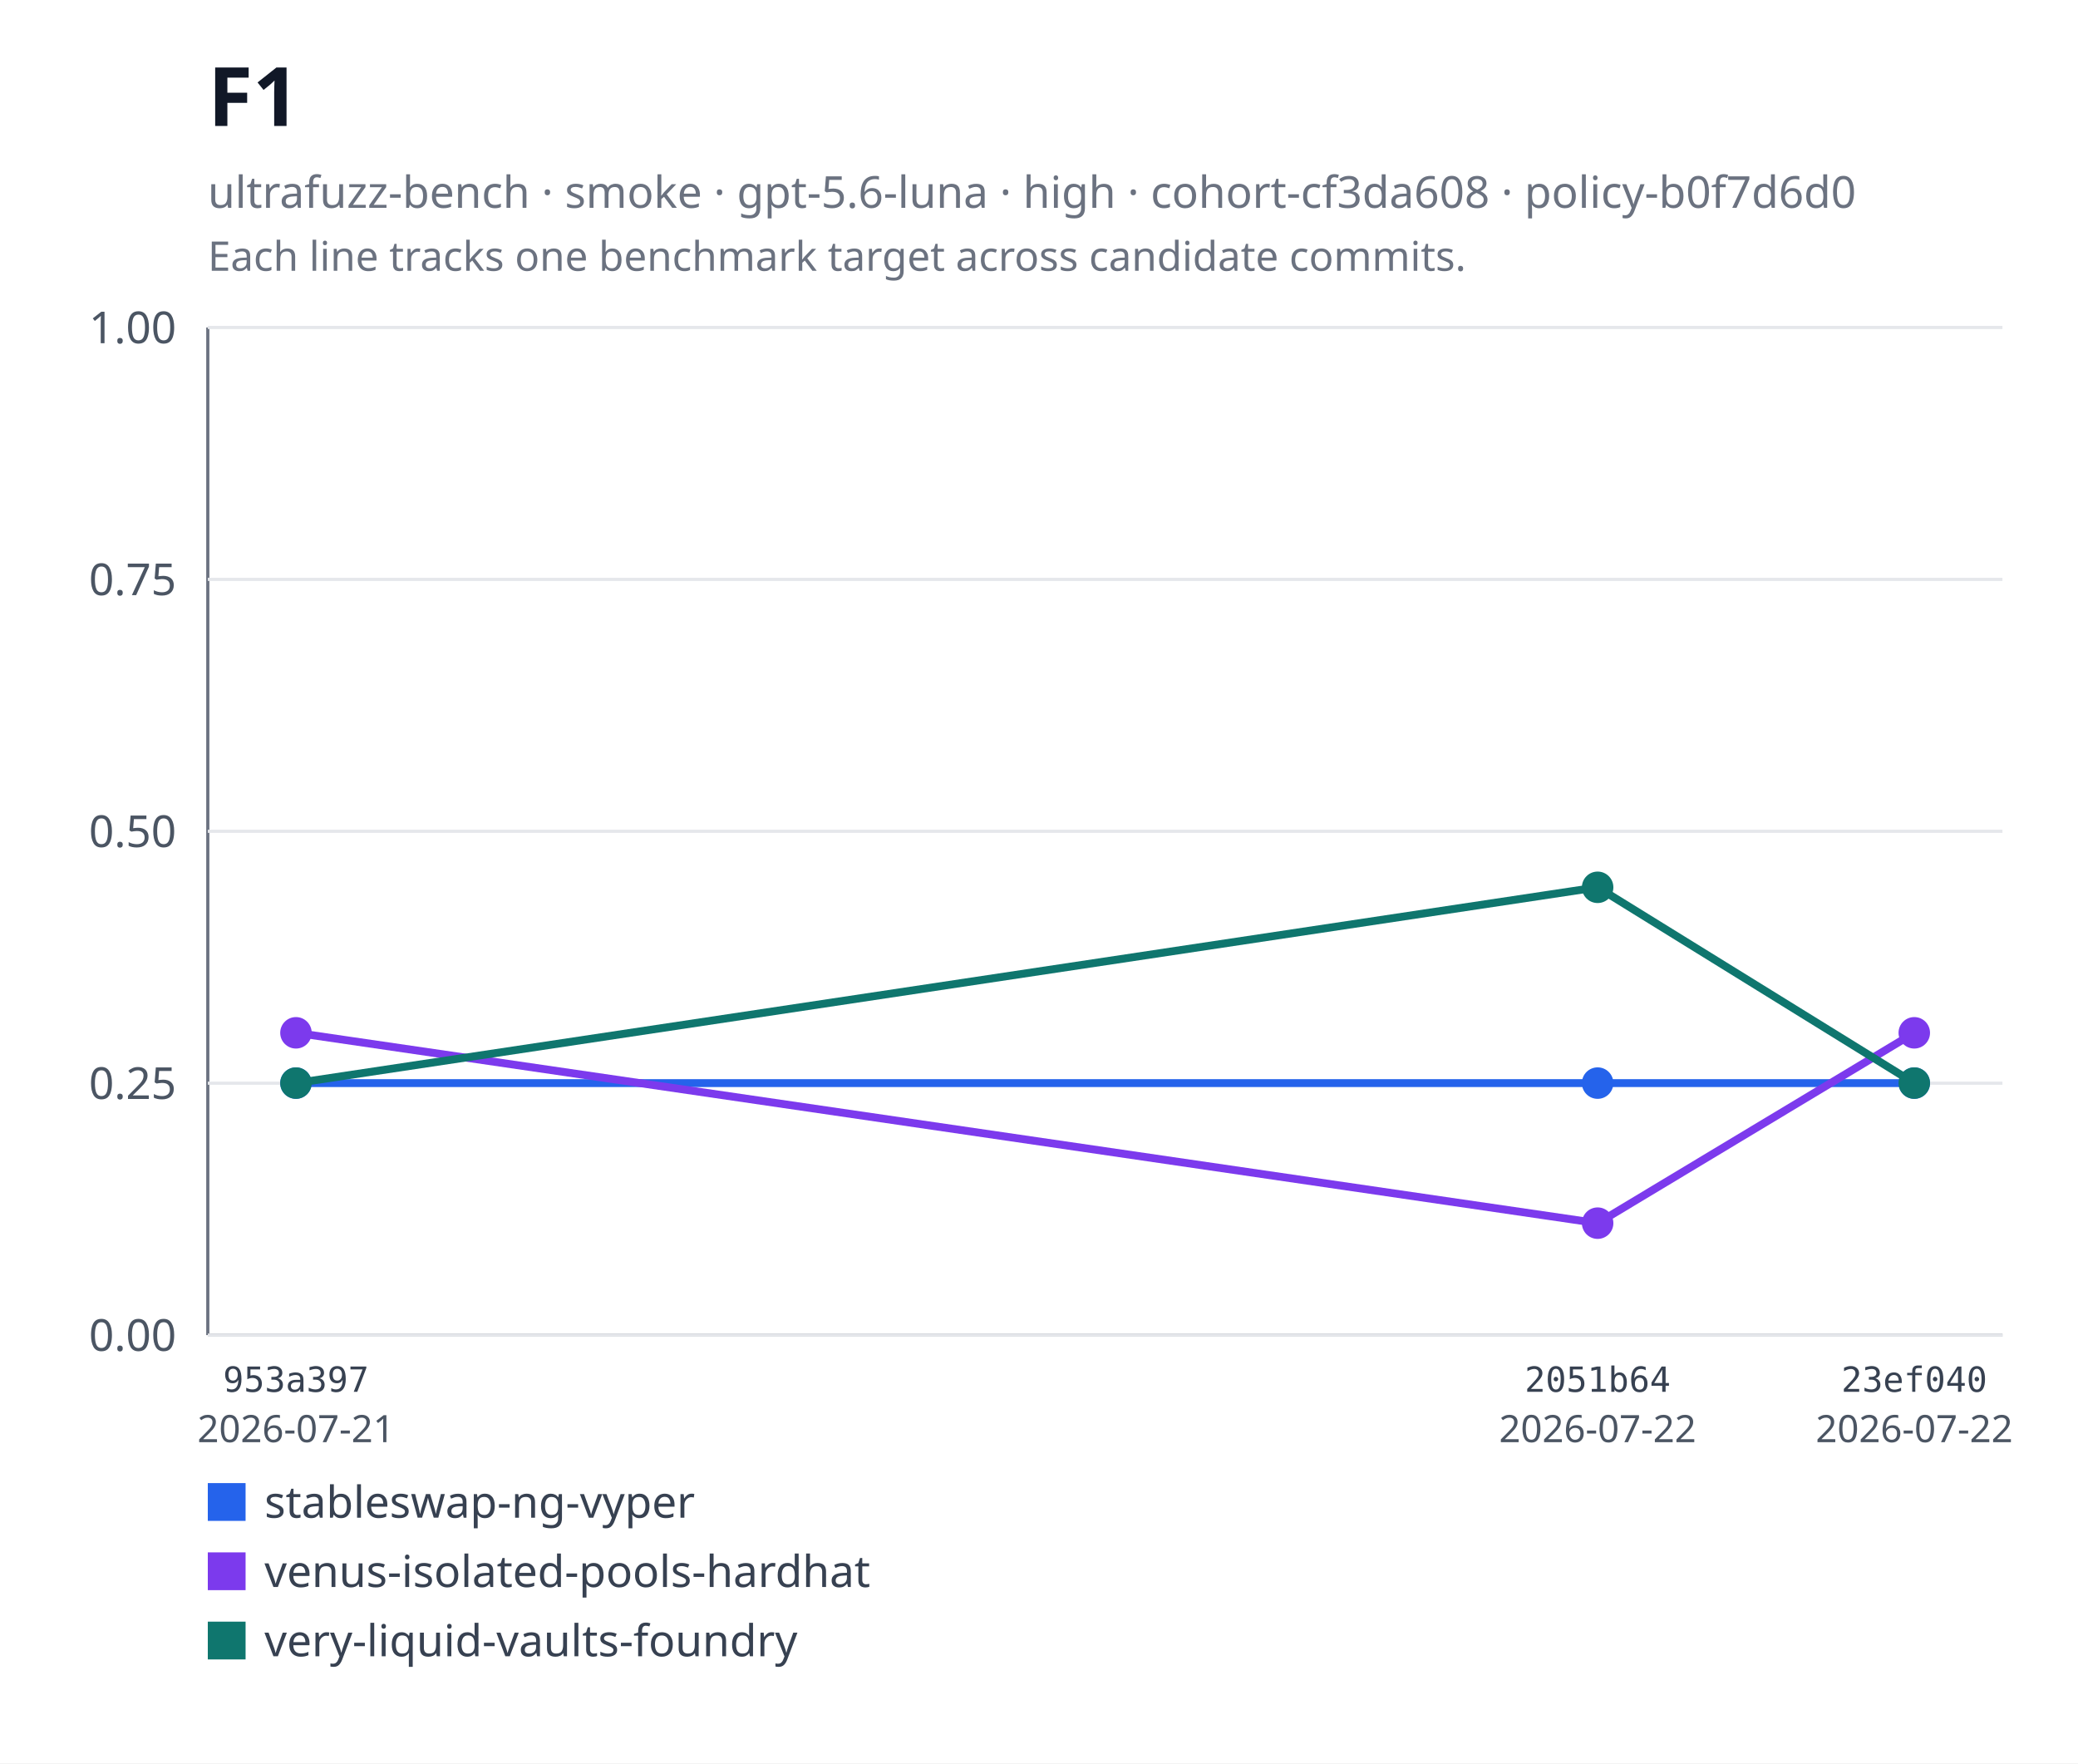
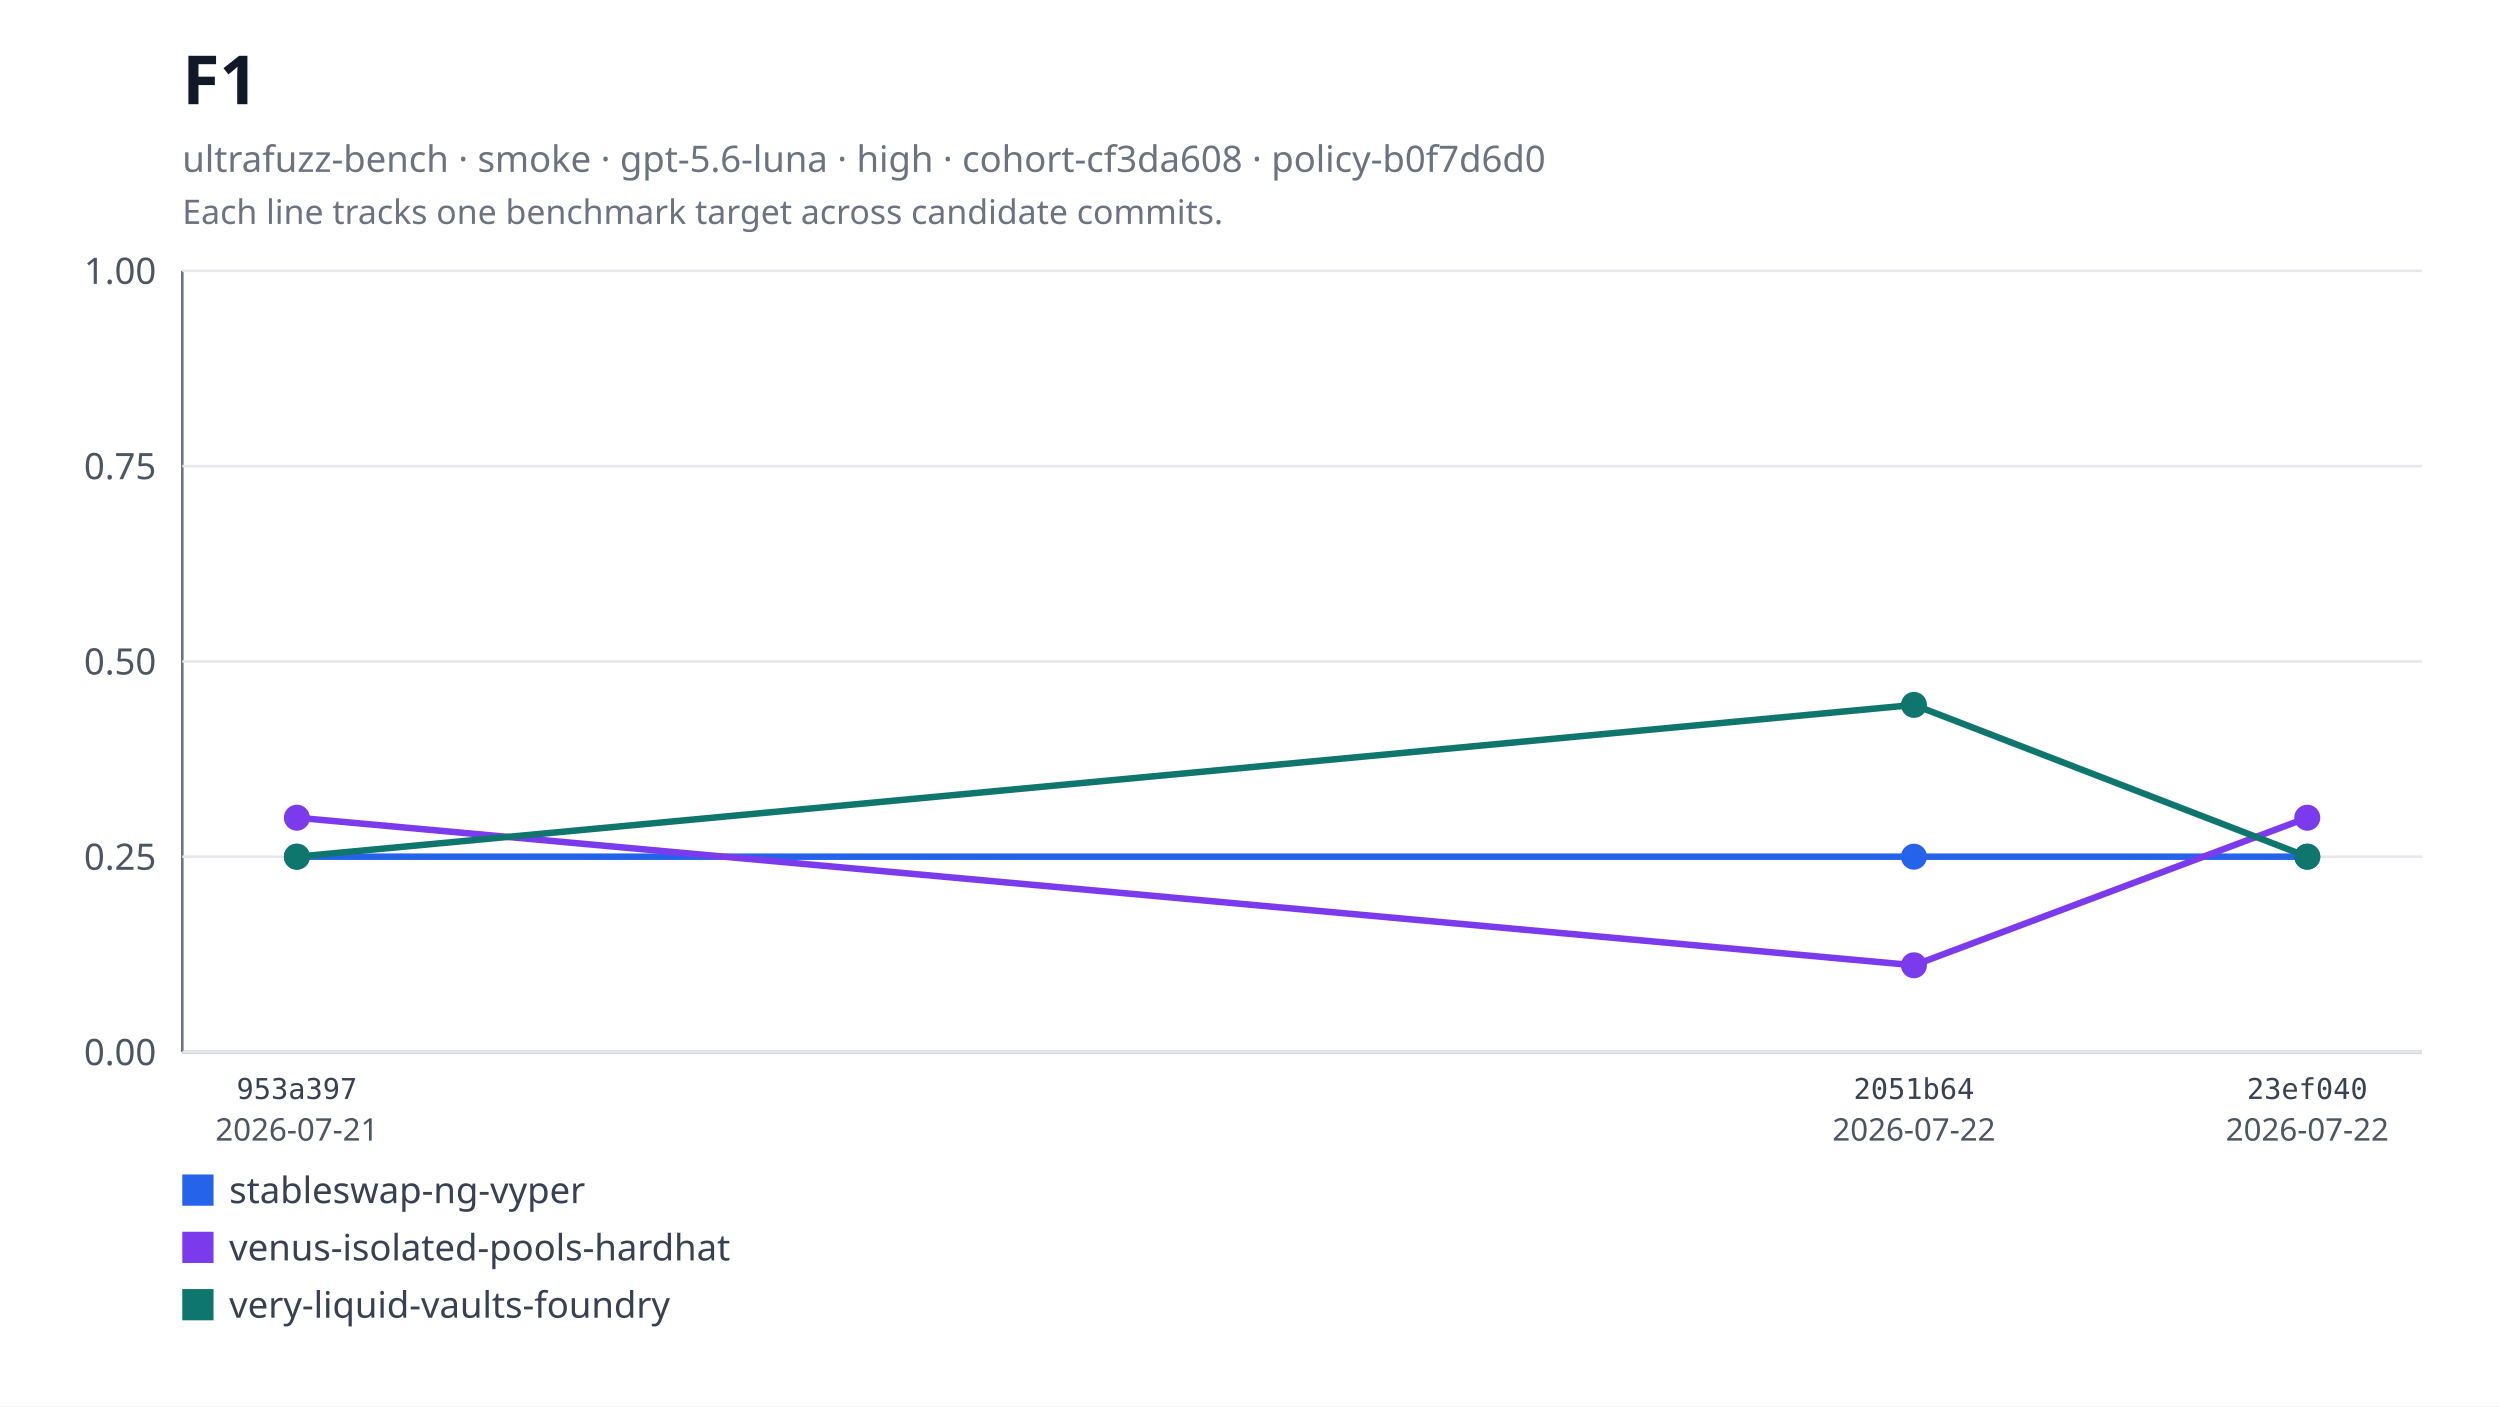
- <svg xmlns="http://www.w3.org/2000/svg" xmlns:xlink="http://www.w3.org/1999/xlink" viewBox="0 0 660 560" role="img" aria-labelledby="title desc">
-   <rect width="660" height="560" fill="#ffffff" />
-   <text x="66" y="40" font-family="system-ui, sans-serif" font-size="26" font-weight="600" fill="#111827">F1</text>
-   <text x="66" y="66" font-family="system-ui, sans-serif" font-size="14" fill="#6b7280">ultrafuzz-bench · smoke · gpt-5.6-luna · high · cohort-cf3da608 · policy-b0f7d6d0</text>
-   <text x="66" y="86" font-family="system-ui, sans-serif" font-size="13" fill="#6b7280">Each line tracks one benchmark target across candidate commits.</text>
-   <line x1="66" y1="104" x2="66" y2="424" stroke="#6b7280" />
-   <line x1="66" y1="424" x2="636" y2="424" stroke="#6b7280" />
-   <line x1="66" y1="424" x2="636" y2="424" stroke="#e5e7eb" />
-   <text x="56" y="429" text-anchor="end" font-family="system-ui, sans-serif" font-size="14" fill="#4b5563">0.00</text>
-   <line x1="66" y1="344" x2="636" y2="344" stroke="#e5e7eb" />
-   <text x="56" y="349" text-anchor="end" font-family="system-ui, sans-serif" font-size="14" fill="#4b5563">0.25</text>
-   <line x1="66" y1="264" x2="636" y2="264" stroke="#e5e7eb" />
-   <text x="56" y="269" text-anchor="end" font-family="system-ui, sans-serif" font-size="14" fill="#4b5563">0.50</text>
-   <line x1="66" y1="184" x2="636" y2="184" stroke="#e5e7eb" />
-   <text x="56" y="189" text-anchor="end" font-family="system-ui, sans-serif" font-size="14" fill="#4b5563">0.75</text>
-   <line x1="66" y1="104" x2="636" y2="104" stroke="#e5e7eb" />
-   <text x="56" y="109" text-anchor="end" font-family="system-ui, sans-serif" font-size="14" fill="#4b5563">1.00</text>
-   <polyline fill="none" stroke="#2563eb" stroke-width="2.5" points="94,343.97 507.43,343.97 608,343.97" />
+ <svg xmlns="http://www.w3.org/2000/svg" xmlns:xlink="http://www.w3.org/1999/xlink" width="960" height="540" viewBox="0 0 960 540" role="img" aria-labelledby="title desc">
+   <rect width="960" height="540" fill="#ffffff" />
+   <text x="70" y="40" font-family="system-ui, sans-serif" font-size="26" font-weight="600" fill="#111827">F1</text>
+   <text x="70" y="66" font-family="system-ui, sans-serif" font-size="14" fill="#6b7280">ultrafuzz-bench · smoke · gpt-5.6-luna · high · cohort-cf3da608 · policy-b0f7d6d0</text>
+   <text x="70" y="86" font-family="system-ui, sans-serif" font-size="13" fill="#6b7280">Each line tracks one benchmark target across candidate commits.</text>
+   <line x1="70" y1="104" x2="70" y2="404" stroke="#6b7280" />
+   <line x1="70" y1="404" x2="930" y2="404" stroke="#6b7280" />
+   <line x1="70" y1="404" x2="930" y2="404" stroke="#e5e7eb" />
+   <text x="60" y="409" text-anchor="end" font-family="system-ui, sans-serif" font-size="14" fill="#4b5563">0.00</text>
+   <line x1="70" y1="329" x2="930" y2="329" stroke="#e5e7eb" />
+   <text x="60" y="334" text-anchor="end" font-family="system-ui, sans-serif" font-size="14" fill="#4b5563">0.25</text>
+   <line x1="70" y1="254" x2="930" y2="254" stroke="#e5e7eb" />
+   <text x="60" y="259" text-anchor="end" font-family="system-ui, sans-serif" font-size="14" fill="#4b5563">0.50</text>
+   <line x1="70" y1="179" x2="930" y2="179" stroke="#e5e7eb" />
+   <text x="60" y="184" text-anchor="end" font-family="system-ui, sans-serif" font-size="14" fill="#4b5563">0.75</text>
+   <line x1="70" y1="104" x2="930" y2="104" stroke="#e5e7eb" />
+   <text x="60" y="109" text-anchor="end" font-family="system-ui, sans-serif" font-size="14" fill="#4b5563">1.00</text>
+   <polyline fill="none" stroke="#2563eb" stroke-width="2.5" points="114,328.97 734.95,328.97 886,328.97" />
  <a href="https://github.com/monad-developers/ultrafuzz/commit/953a397a860307d3061eef2cad69c80d09ef20f5" xlink:href="https://github.com/monad-developers/ultrafuzz/commit/953a397a860307d3061eef2cad69c80d09ef20f5">
-     <circle cx="94" cy="343.97" r="5" fill="#2563eb" />
+     <circle cx="114" cy="328.97" r="5" fill="#2563eb" />
  </a>
  <a href="https://github.com/monad-developers/ultrafuzz/commit/2051b642d9e31e9402ce1ec8a00b70cc27801f16" xlink:href="https://github.com/monad-developers/ultrafuzz/commit/2051b642d9e31e9402ce1ec8a00b70cc27801f16">
-     <circle cx="507.43" cy="343.97" r="5" fill="#2563eb" />
+     <circle cx="734.95" cy="328.97" r="5" fill="#2563eb" />
  </a>
  <a href="https://github.com/monad-developers/ultrafuzz/commit/23ef040e5ad66603354e3395f7eac77df9b76f06" xlink:href="https://github.com/monad-developers/ultrafuzz/commit/23ef040e5ad66603354e3395f7eac77df9b76f06">
-     <circle cx="608" cy="343.97" r="5" fill="#2563eb" />
+     <circle cx="886" cy="328.97" r="5" fill="#2563eb" />
  </a>
-   <polyline fill="none" stroke="#7c3aed" stroke-width="2.5" points="94,328 507.43,388.45 608,328" />
+   <polyline fill="none" stroke="#7c3aed" stroke-width="2.5" points="114,314 734.95,370.67 886,314" />
  <a href="https://github.com/monad-developers/ultrafuzz/commit/953a397a860307d3061eef2cad69c80d09ef20f5" xlink:href="https://github.com/monad-developers/ultrafuzz/commit/953a397a860307d3061eef2cad69c80d09ef20f5">
-     <circle cx="94" cy="328" r="5" fill="#7c3aed" />
+     <circle cx="114" cy="314" r="5" fill="#7c3aed" />
  </a>
  <a href="https://github.com/monad-developers/ultrafuzz/commit/2051b642d9e31e9402ce1ec8a00b70cc27801f16" xlink:href="https://github.com/monad-developers/ultrafuzz/commit/2051b642d9e31e9402ce1ec8a00b70cc27801f16">
-     <circle cx="507.43" cy="388.45" r="5" fill="#7c3aed" />
+     <circle cx="734.95" cy="370.67" r="5" fill="#7c3aed" />
  </a>
  <a href="https://github.com/monad-developers/ultrafuzz/commit/23ef040e5ad66603354e3395f7eac77df9b76f06" xlink:href="https://github.com/monad-developers/ultrafuzz/commit/23ef040e5ad66603354e3395f7eac77df9b76f06">
-     <circle cx="608" cy="328" r="5" fill="#7c3aed" />
+     <circle cx="886" cy="314" r="5" fill="#7c3aed" />
  </a>
-   <polyline fill="none" stroke="#0f766e" stroke-width="2.5" points="94,343.97 507.43,281.79 608,343.97" />
+   <polyline fill="none" stroke="#0f766e" stroke-width="2.5" points="114,328.97 734.95,270.68 886,328.97" />
  <a href="https://github.com/monad-developers/ultrafuzz/commit/953a397a860307d3061eef2cad69c80d09ef20f5" xlink:href="https://github.com/monad-developers/ultrafuzz/commit/953a397a860307d3061eef2cad69c80d09ef20f5">
-     <circle cx="94" cy="343.97" r="5" fill="#0f766e" />
+     <circle cx="114" cy="328.97" r="5" fill="#0f766e" />
  </a>
  <a href="https://github.com/monad-developers/ultrafuzz/commit/2051b642d9e31e9402ce1ec8a00b70cc27801f16" xlink:href="https://github.com/monad-developers/ultrafuzz/commit/2051b642d9e31e9402ce1ec8a00b70cc27801f16">
-     <circle cx="507.43" cy="281.79" r="5" fill="#0f766e" />
+     <circle cx="734.95" cy="270.68" r="5" fill="#0f766e" />
  </a>
  <a href="https://github.com/monad-developers/ultrafuzz/commit/23ef040e5ad66603354e3395f7eac77df9b76f06" xlink:href="https://github.com/monad-developers/ultrafuzz/commit/23ef040e5ad66603354e3395f7eac77df9b76f06">
-     <circle cx="608" cy="343.97" r="5" fill="#0f766e" />
+     <circle cx="886" cy="328.97" r="5" fill="#0f766e" />
  </a>
-   <text x="94" y="442" text-anchor="middle" font-family="ui-monospace, monospace" font-size="11" fill="#374151">953a397</text>
-   <text x="94" y="458" text-anchor="middle" font-family="system-ui, sans-serif" font-size="12" fill="#4b5563">2026-07-21</text>
-   <text x="507.43" y="442" text-anchor="middle" font-family="ui-monospace, monospace" font-size="11" fill="#374151">2051b64</text>
-   <text x="507.43" y="458" text-anchor="middle" font-family="system-ui, sans-serif" font-size="12" fill="#4b5563">2026-07-22</text>
-   <text x="608" y="442" text-anchor="middle" font-family="ui-monospace, monospace" font-size="11" fill="#374151">23ef040</text>
-   <text x="608" y="458" text-anchor="middle" font-family="system-ui, sans-serif" font-size="12" fill="#4b5563">2026-07-22</text>
-   <rect x="66" y="471" width="12" height="12" fill="#2563eb" />
-   <text x="84" y="482" font-family="system-ui, sans-serif" font-size="14" fill="#374151">stableswap-ng-vyper</text>
-   <rect x="66" y="493" width="12" height="12" fill="#7c3aed" />
-   <text x="84" y="504" font-family="system-ui, sans-serif" font-size="14" fill="#374151">venus-isolated-pools-hardhat</text>
-   <rect x="66" y="515" width="12" height="12" fill="#0f766e" />
-   <text x="84" y="526" font-family="system-ui, sans-serif" font-size="14" fill="#374151">very-liquid-vaults-foundry</text>
+   <text x="114" y="422" text-anchor="middle" font-family="ui-monospace, monospace" font-size="11" fill="#374151">953a397</text>
+   <text x="114" y="438" text-anchor="middle" font-family="system-ui, sans-serif" font-size="12" fill="#4b5563">2026-07-21</text>
+   <text x="734.95" y="422" text-anchor="middle" font-family="ui-monospace, monospace" font-size="11" fill="#374151">2051b64</text>
+   <text x="734.95" y="438" text-anchor="middle" font-family="system-ui, sans-serif" font-size="12" fill="#4b5563">2026-07-22</text>
+   <text x="886" y="422" text-anchor="middle" font-family="ui-monospace, monospace" font-size="11" fill="#374151">23ef040</text>
+   <text x="886" y="438" text-anchor="middle" font-family="system-ui, sans-serif" font-size="12" fill="#4b5563">2026-07-22</text>
+   <rect x="70" y="451" width="12" height="12" fill="#2563eb" />
+   <text x="88" y="462" font-family="system-ui, sans-serif" font-size="14" fill="#374151">stableswap-ng-vyper</text>
+   <rect x="70" y="473" width="12" height="12" fill="#7c3aed" />
+   <text x="88" y="484" font-family="system-ui, sans-serif" font-size="14" fill="#374151">venus-isolated-pools-hardhat</text>
+   <rect x="70" y="495" width="12" height="12" fill="#0f766e" />
+   <text x="88" y="506" font-family="system-ui, sans-serif" font-size="14" fill="#374151">very-liquid-vaults-foundry</text>
</svg>
